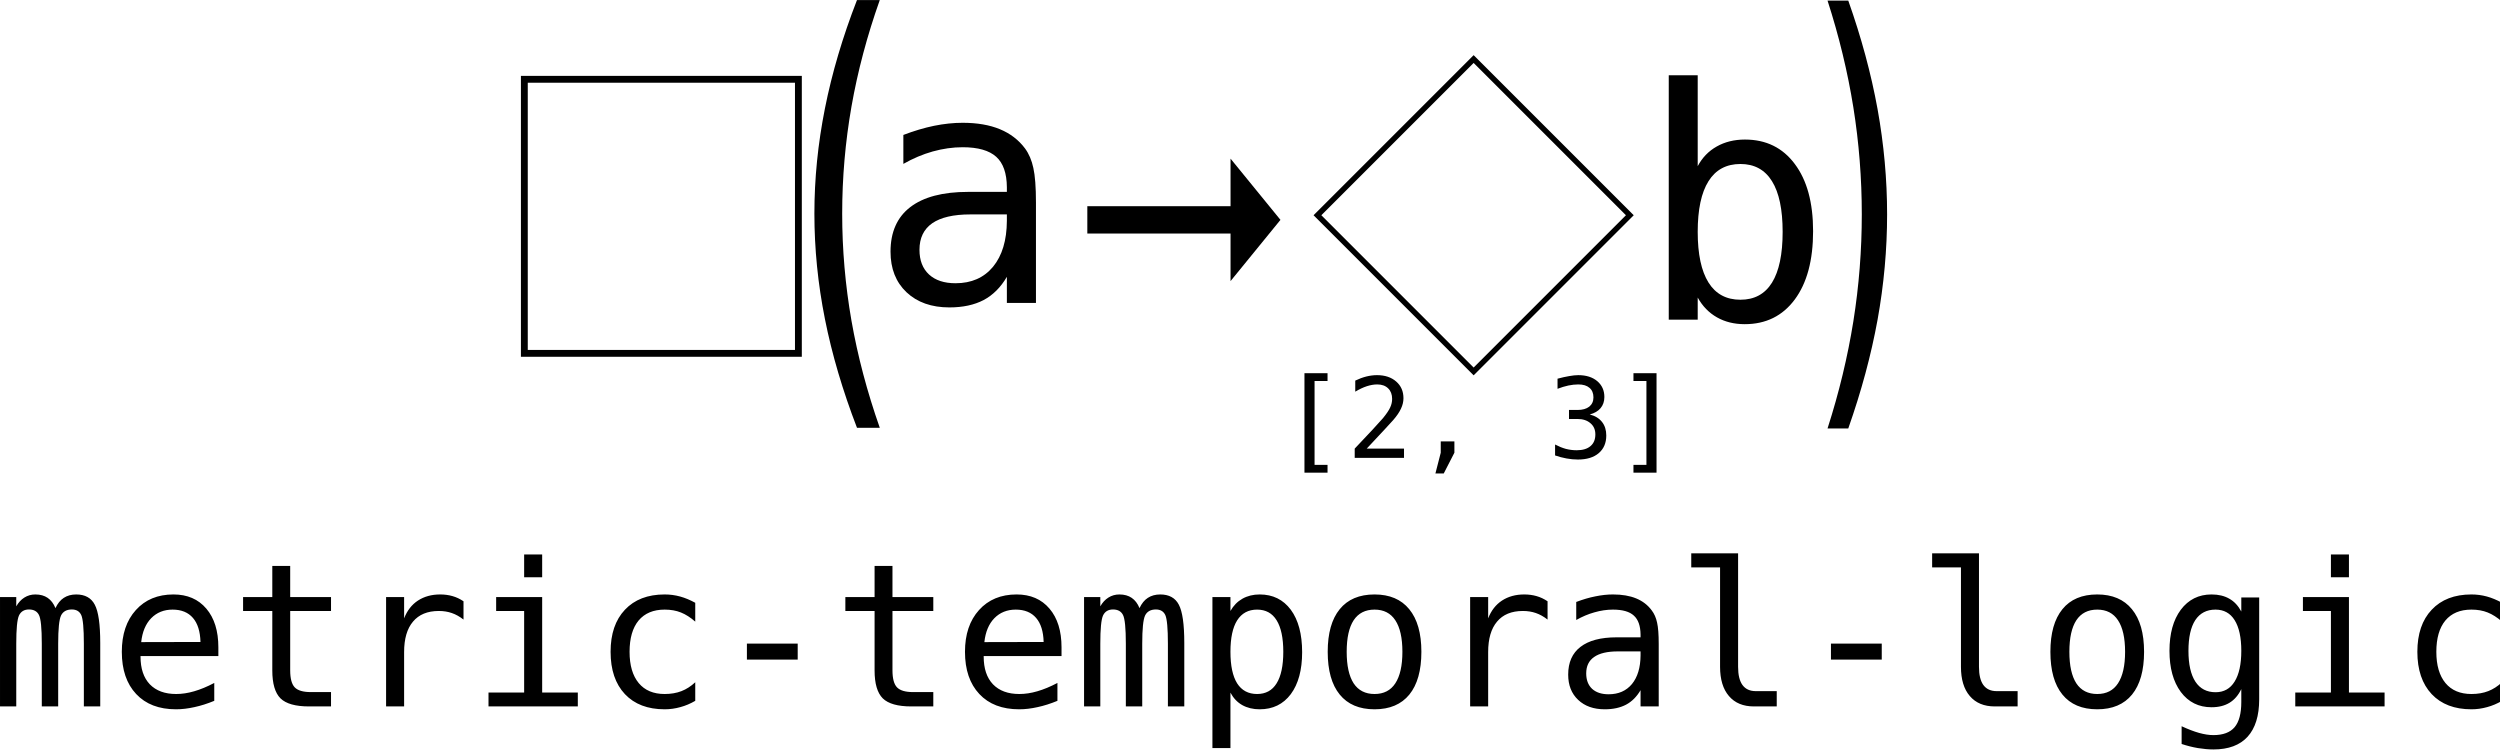
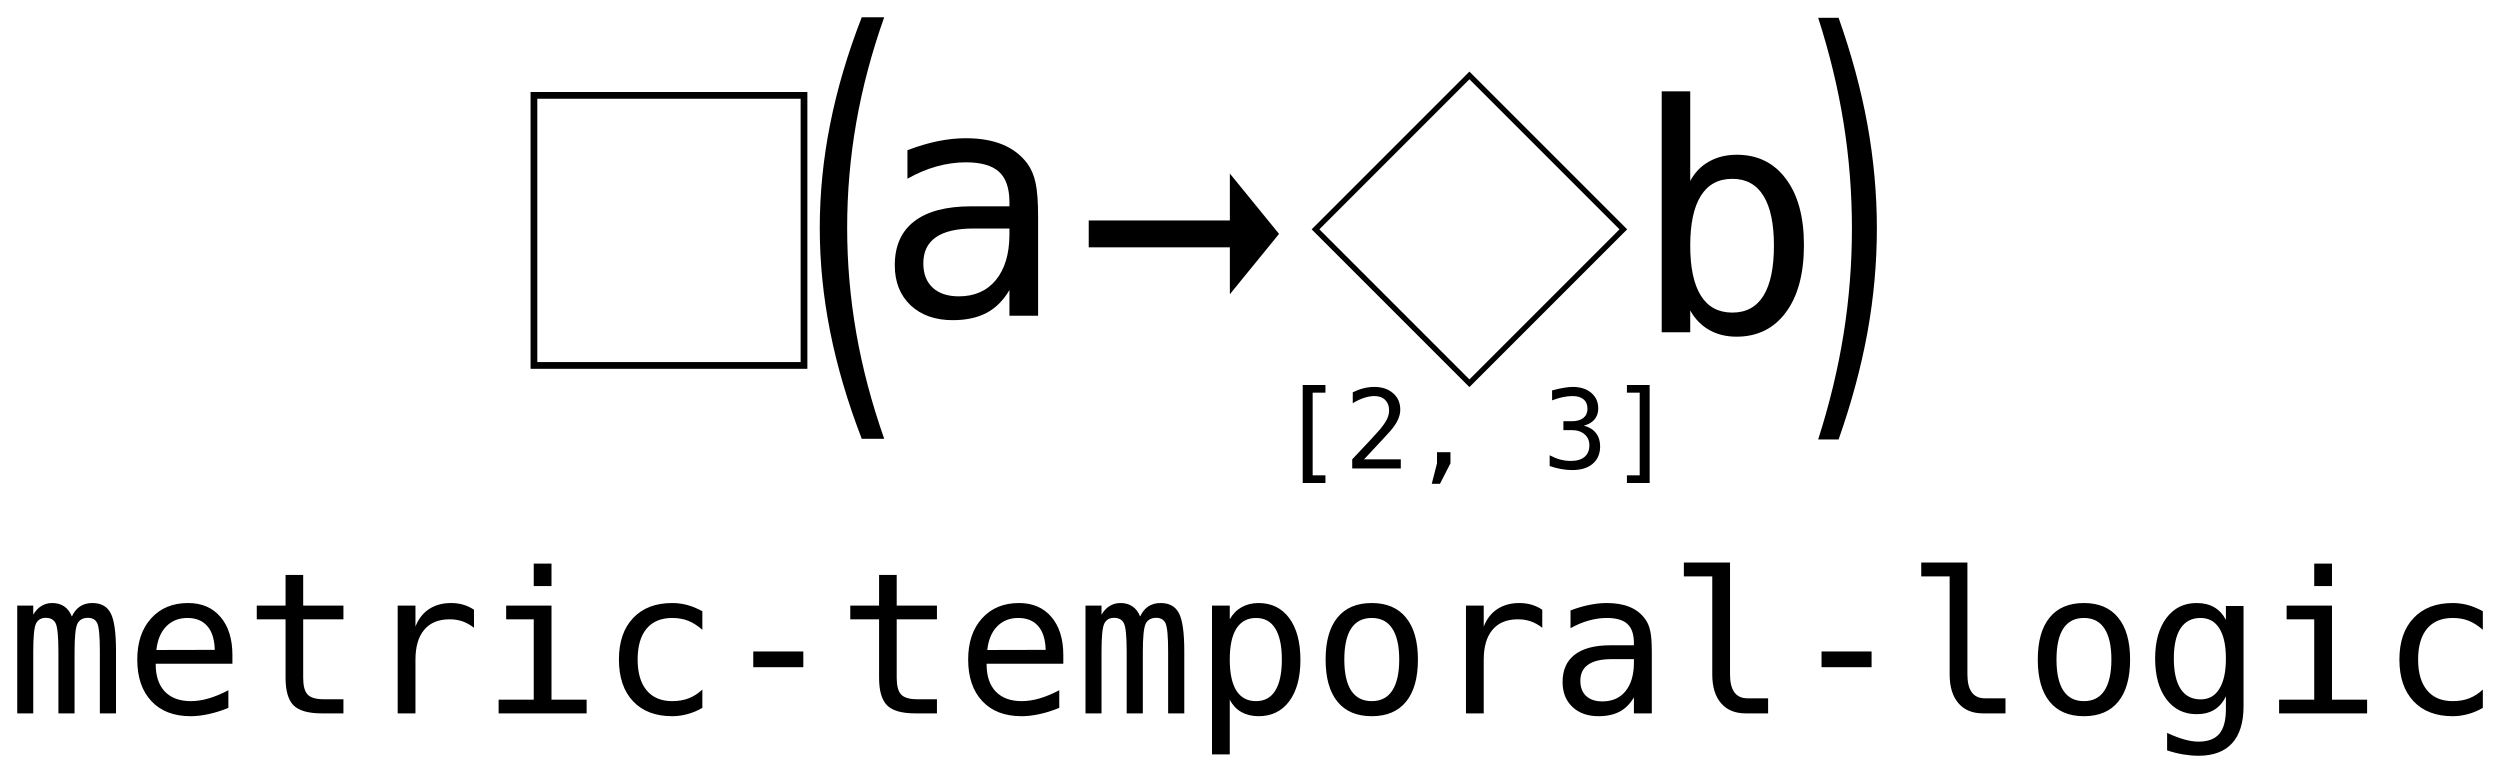
- <svg xmlns="http://www.w3.org/2000/svg" width="286.055mm" height="85.749mm" viewBox="0 0 286.055 85.749" version="1.1" id="svg8">
+ <svg xmlns="http://www.w3.org/2000/svg" width="290.279mm" height="89.749mm" viewBox="0 0 290.279 89.749" version="1.1" id="svg8">
  <defs id="defs2">
    <marker orient="auto" refY="0" refX="0" id="Arrow1Lend" style="overflow:visible">
      <path id="path4635" d="M 0,0 5,-5 -12.5,0 5,5 Z" style="fill:#000000;fill-opacity:1;fill-rule:evenodd;stroke:#000000;stroke-width:1pt;stroke-opacity:1" transform="matrix(-0.8,0,0,-0.8,-10,0)" />
    </marker>
  </defs>
-   <g id="layer1" transform="translate(43.00096,-47.78621)">
+   <g id="layer1" transform="translate(45.00096,-45.78621)">
    <rect style="fill:none;fill-opacity:1;stroke:#000000;stroke-width:0.783;stroke-linecap:butt;stroke-miterlimit:4;stroke-dasharray:none;stroke-dashoffset:0;stroke-opacity:1" id="rect53" width="31.358" height="31.358" x="16.995" y="56.86" />
    <rect style="fill:none;fill-opacity:1;stroke:#000000;stroke-width:0.631;stroke-linecap:butt;stroke-miterlimit:4;stroke-dasharray:none;stroke-dashoffset:0;stroke-opacity:1" id="rect53-0" width="25.274" height="25.274" x="24.982" y="127.392" transform="rotate(-45)" />
    <text xml:space="preserve" style="font-style:normal;font-variant:normal;font-weight:normal;font-stretch:normal;font-size:42.857px;line-height:1.25;font-family:'DejaVu Sans Mono';-inkscape-font-specification:'DejaVu Sans Mono, Normal';font-variant-ligatures:normal;font-variant-caps:normal;font-variant-numeric:normal;font-feature-settings:normal;text-align:start;letter-spacing:0px;word-spacing:0px;writing-mode:lr-tb;text-anchor:start;fill:#000000;fill-opacity:1;stroke:none;stroke-width:3.214" x="55.423" y="69.789" id="text4586" transform="scale(0.7799225,1.282179)">
      <tspan id="tspan4584" x="55.423" y="69.789" style="stroke-width:3.214">(</tspan>
    </text>
    <text xml:space="preserve" style="font-style:normal;font-variant:normal;font-weight:normal;font-stretch:normal;font-size:40.901px;line-height:1.25;font-family:'DejaVu Sans Mono';-inkscape-font-specification:'DejaVu Sans Mono, Normal';font-variant-ligatures:normal;font-variant-caps:normal;font-variant-numeric:normal;font-feature-settings:normal;text-align:start;letter-spacing:0px;word-spacing:0px;writing-mode:lr-tb;text-anchor:start;fill:#000000;fill-opacity:1;stroke:none;stroke-width:3.068" x="-240.838" y="66.669" id="text4586-0" transform="scale(-0.7443283,1.343493)">
      <tspan id="tspan4584-4" x="-240.838" y="66.669" style="stroke-width:3.068">(</tspan>
    </text>
    <text xml:space="preserve" style="font-style:normal;font-variant:normal;font-weight:normal;font-stretch:normal;font-size:36.807px;line-height:1.25;font-family:'DejaVu Sans Mono';-inkscape-font-specification:'DejaVu Sans Mono, Normal';font-variant-ligatures:normal;font-variant-caps:normal;font-variant-numeric:normal;font-feature-settings:normal;text-align:start;letter-spacing:0px;word-spacing:0px;writing-mode:lr-tb;text-anchor:start;fill:#000000;fill-opacity:1;stroke:none;stroke-width:2.761" x="56.504" y="82.446" id="text4608">
      <tspan id="tspan4606" x="56.504" y="82.446" style="stroke-width:2.761">a</tspan>
    </text>
    <text xml:space="preserve" style="font-style:normal;font-variant:normal;font-weight:normal;font-stretch:normal;font-size:36.807px;line-height:1.25;font-family:'DejaVu Sans Mono';-inkscape-font-specification:'DejaVu Sans Mono, Normal';font-variant-ligatures:normal;font-variant-caps:normal;font-variant-numeric:normal;font-feature-settings:normal;text-align:start;letter-spacing:0px;word-spacing:0px;writing-mode:lr-tb;text-anchor:start;fill:#000000;fill-opacity:1;stroke:none;stroke-width:2.761" x="144.471" y="84.363" id="text4608-8">
      <tspan id="tspan4606-3" x="144.471" y="84.363" style="stroke-width:2.761">b</tspan>
    </text>
    <g id="Ebene_1" transform="matrix(-0.02449262,0,0,-0.038419,103.5114,79.95053)">
-       <polygon id="path2050" points="0,182.359 233.178,0 233.178,141.732 902.25,141.732 902.25,222.986 233.178,222.986 233.178,364.719 " />
+       <polygon id="path2050" points="233.178,141.732 902.25,141.732 902.25,222.986 233.178,222.986 233.178,364.719 0,182.359 233.178,0 " />
    </g>
    <text xml:space="preserve" style="font-style:normal;font-variant:normal;font-weight:normal;font-stretch:normal;font-size:22.892px;line-height:1.25;font-family:'DejaVu Sans Mono';-inkscape-font-specification:'DejaVu Sans Mono, Normal';font-variant-ligatures:normal;font-variant-caps:normal;font-variant-numeric:normal;font-feature-settings:normal;text-align:start;letter-spacing:0px;word-spacing:0px;writing-mode:lr-tb;text-anchor:start;fill:#000000;fill-opacity:1;stroke:none;stroke-width:1.717" x="-44.219" y="128.617" id="text6087">
      <tspan id="tspan6085" x="-44.219" y="128.617" style="stroke-width:1.717">metric-temporal-logic</tspan>
    </text>
    <text xml:space="preserve" style="font-style:normal;font-variant:normal;font-weight:normal;font-stretch:normal;font-size:12.745px;line-height:1.25;font-family:'DejaVu Sans Mono';-inkscape-font-specification:'DejaVu Sans Mono, Normal';font-variant-ligatures:normal;font-variant-caps:normal;font-variant-numeric:normal;font-feature-settings:normal;text-align:start;letter-spacing:0px;word-spacing:0px;writing-mode:lr-tb;text-anchor:start;fill:#000000;fill-opacity:1;stroke:none;stroke-width:0.956" x="103.384" y="100.179" id="text4016">
      <tspan id="tspan4014" x="103.384" y="100.179" style="stroke-width:0.956">[2, 3]</tspan>
    </text>
  </g>
</svg>
